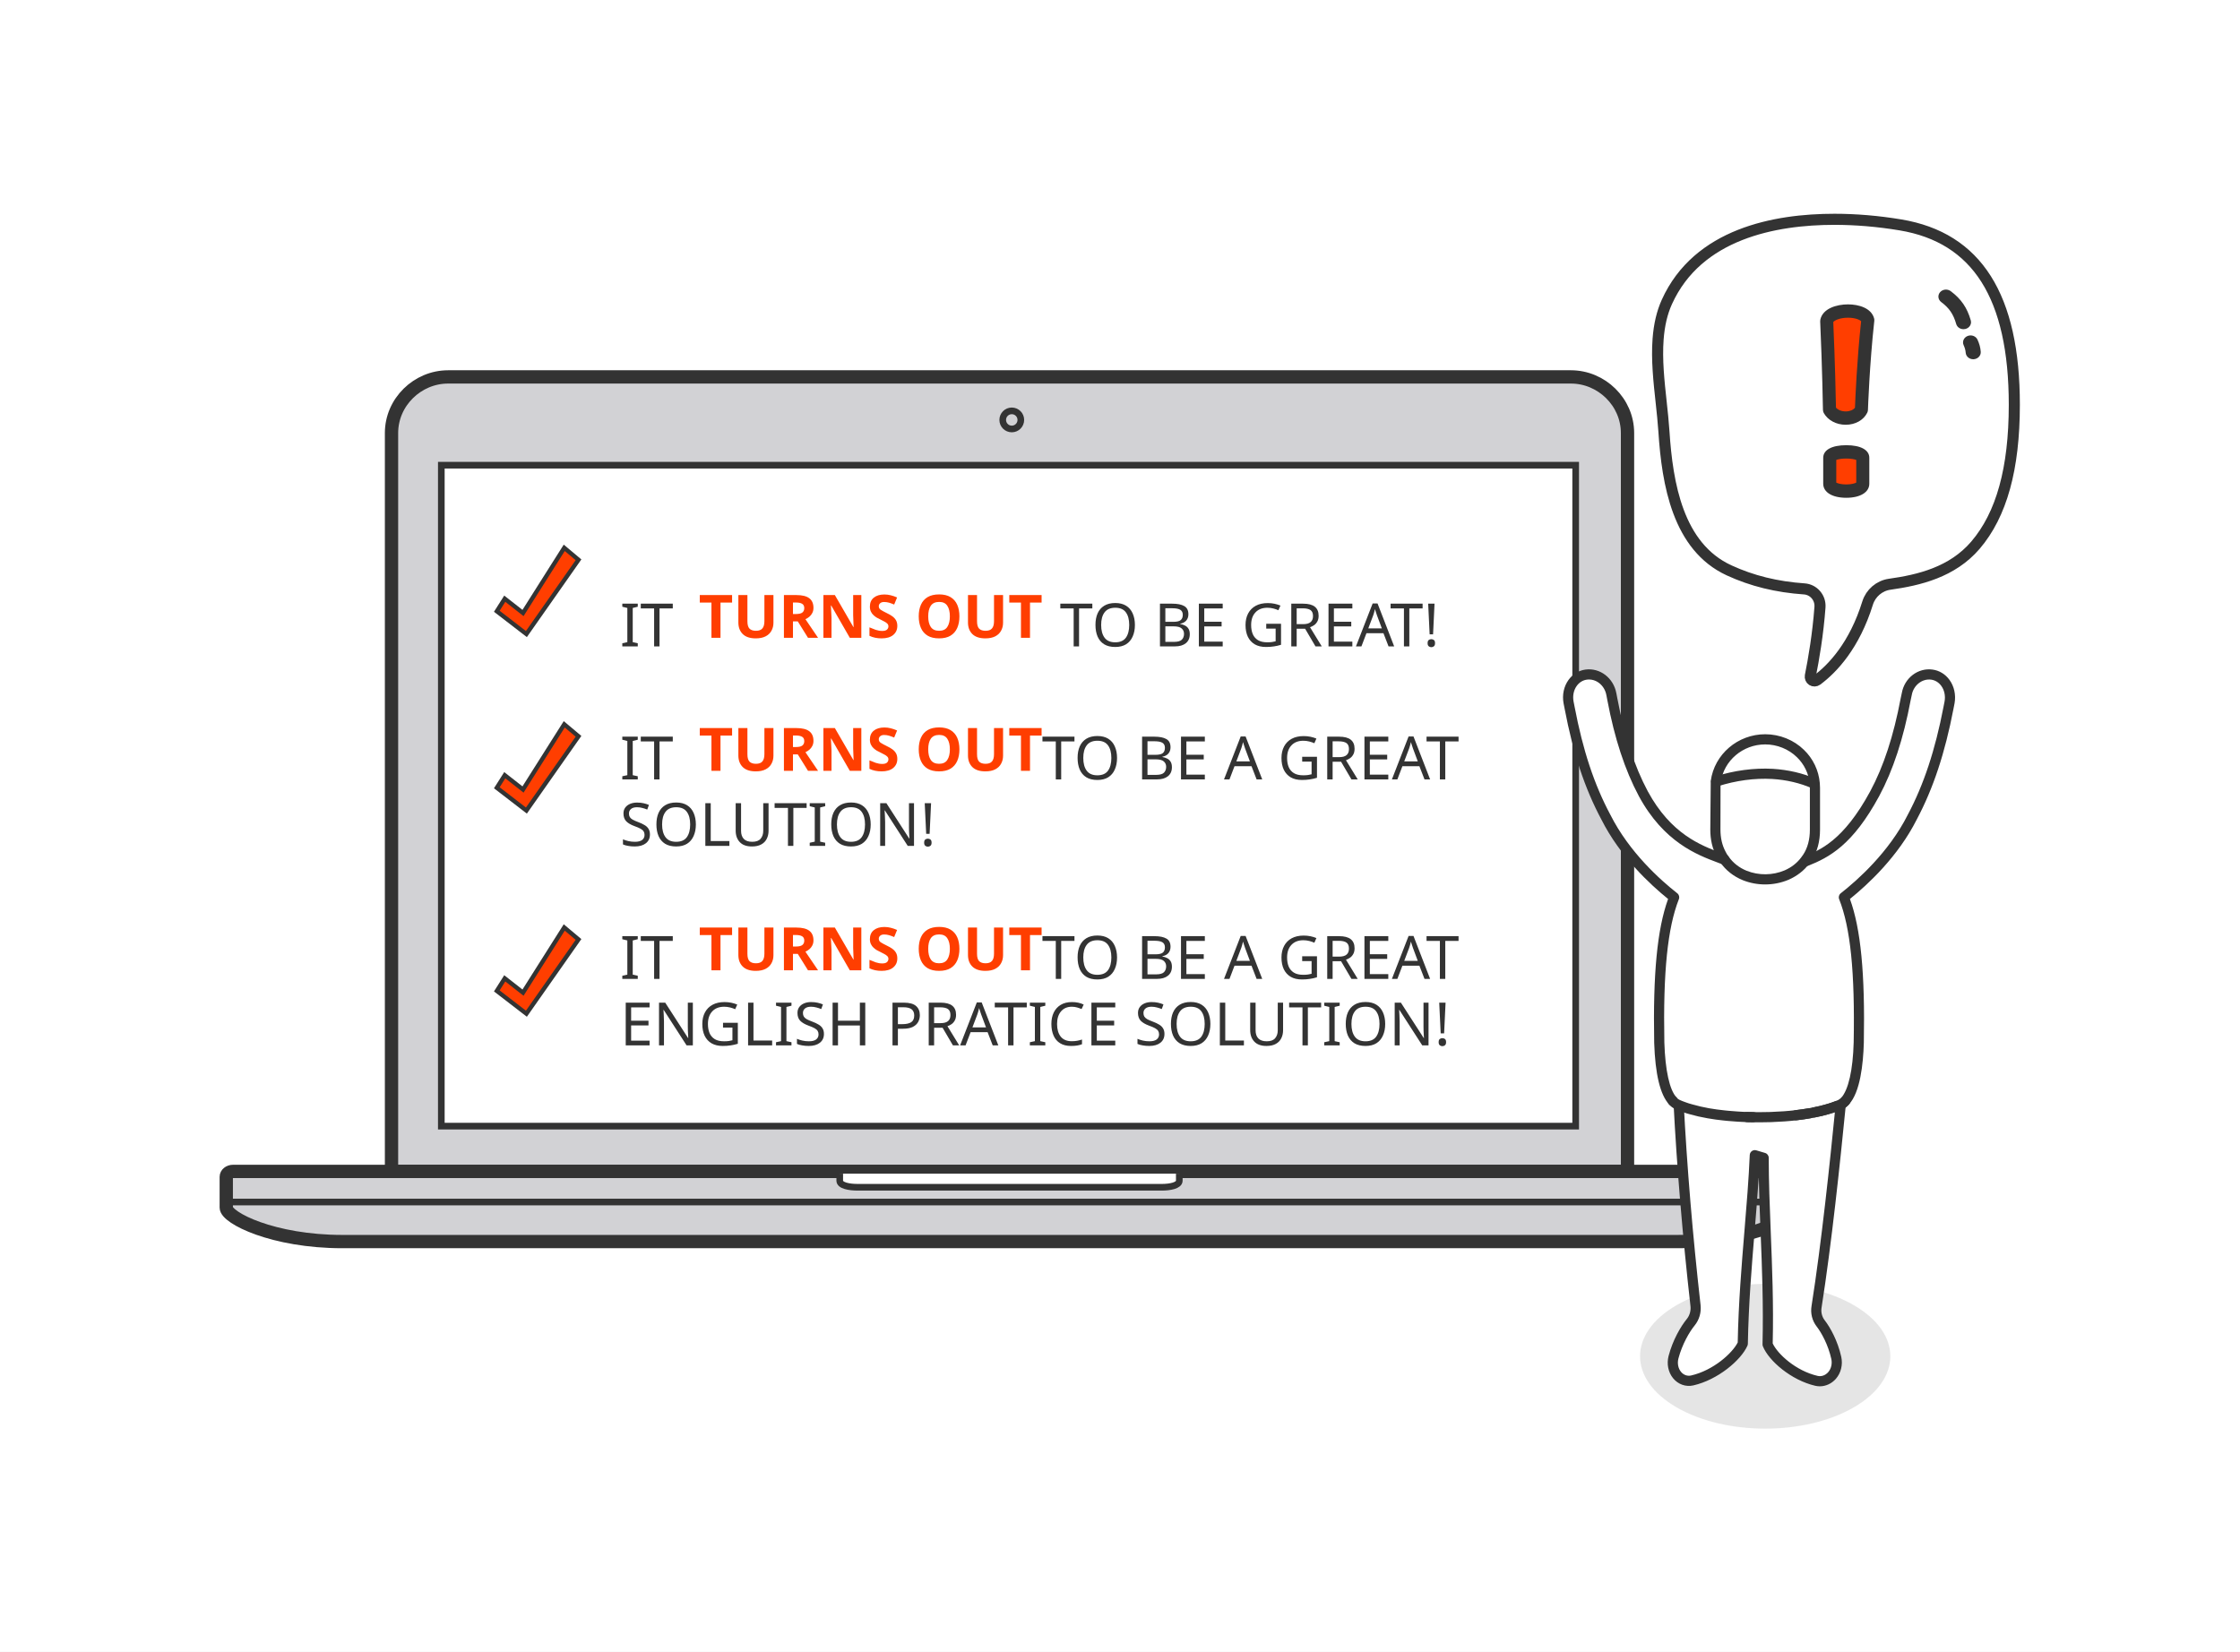
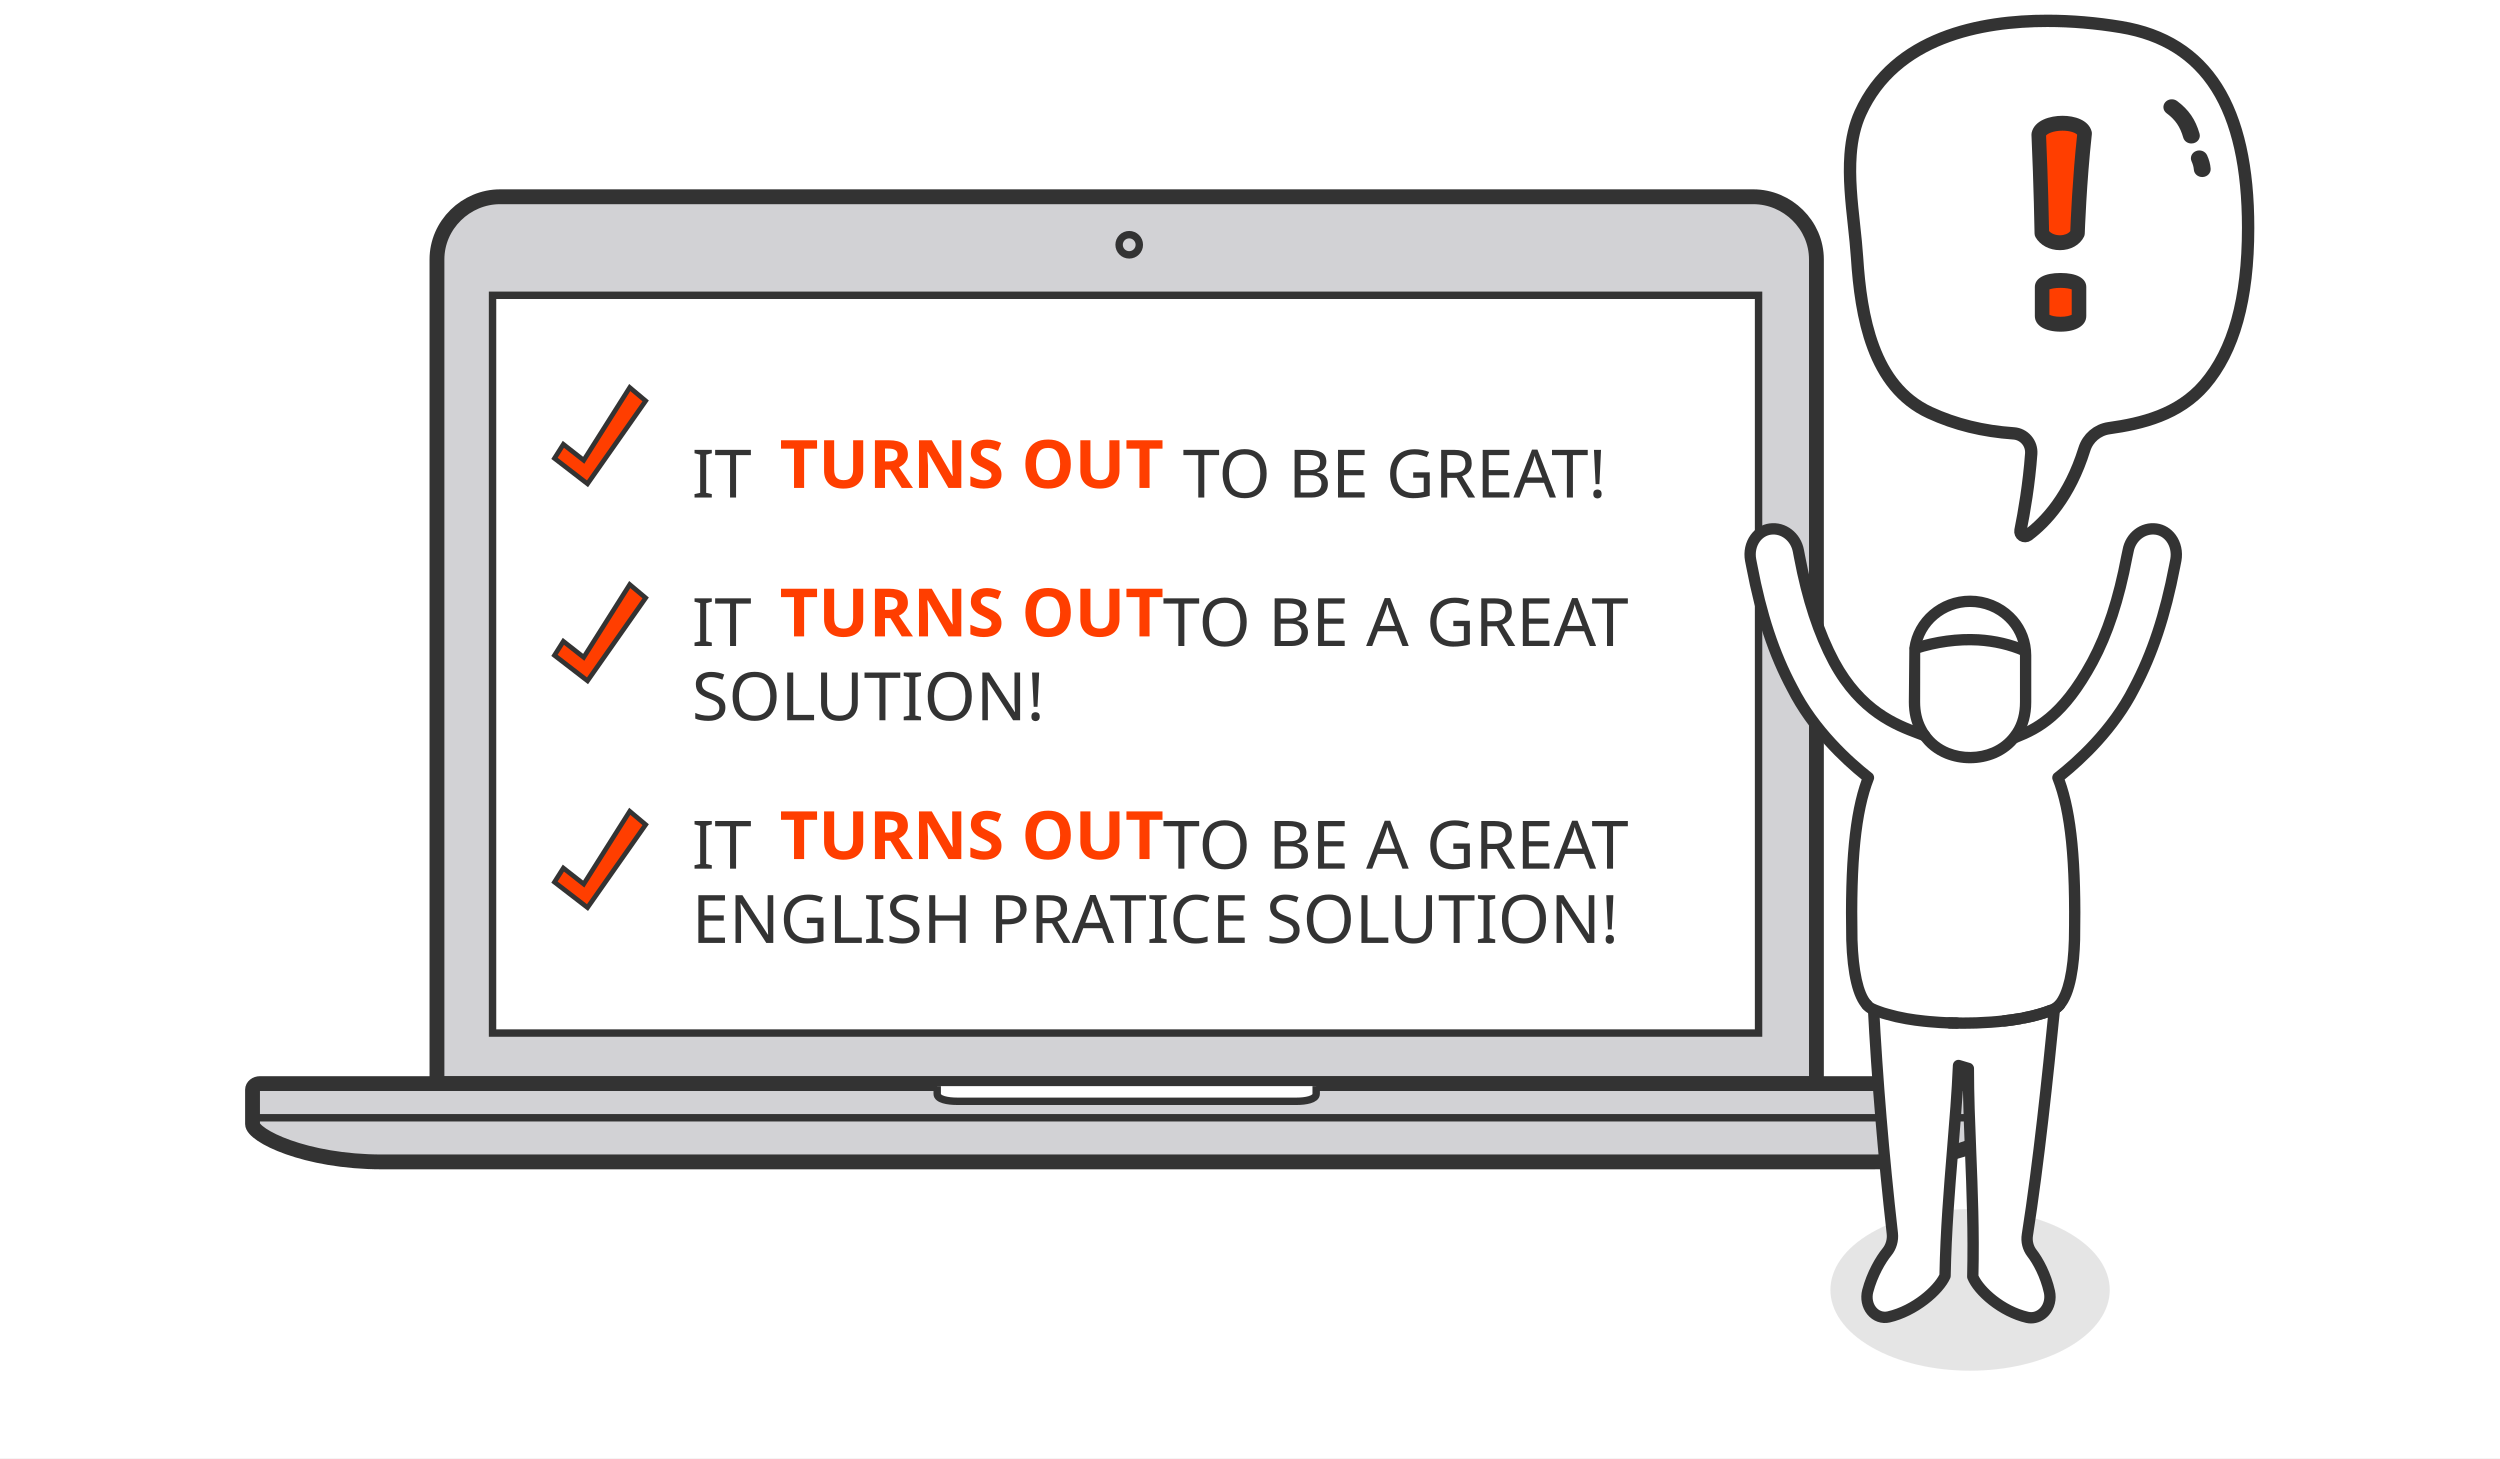
- <svg xmlns="http://www.w3.org/2000/svg" width="480px" height="354px" viewBox="0 0 480 354" version="1.1">
+ <svg xmlns="http://www.w3.org/2000/svg" width="480px" height="280px" viewBox="0 0 480 280" version="1.1">
  <defs />
  <g id="LANDING" stroke="none" stroke-width="1" fill="none" fill-rule="evenodd">
-     <g id="01.-Landing-" transform="translate(-112, -2352)">
-       <g id="Group-35" transform="translate(112, 2352)">
-         <rect id="Rectangle-3" fill="#FFFFFF" x="0" y="0" width="480" height="354" />
-         <g id="Group-22" transform="translate(48, 47)">
+     <g id="01.-Landing-" transform="translate(-112, -2395)">
+       <g id="Group-35" transform="translate(112, 2395)">
+         <rect id="Rectangle-3" fill="#FFFFFF" x="0" y="0" width="480" height="280" />
+         <g id="Group-22" transform="translate(48, 4)">
          <g id="Group-3" transform="translate(0, 33.29268)">
            <g id="Page-1">
              <path d="M288.626,0.485 L48.023,0.485 C41.475,0.485 35.896,5.87 35.896,12.516 L35.896,170.757 L300.753,170.757 L300.753,12.516 C300.753,5.87 295.175,0.485 288.626,0.485 L288.626,0.485 Z" id="Fill-1" fill="#FEFEFE" />
              <path d="M288.626,0.485 L48.023,0.485 C41.475,0.485 35.896,5.87 35.896,12.516 L35.896,170.757 L300.753,170.757 L300.753,12.516 C300.753,5.87 295.175,0.485 288.626,0.485 L288.626,0.485 Z" id="Stroke-3" stroke="#333333" stroke-width="2.85" fill="#D2D2D5" />
              <path d="M168.81,7.762 C169.881,7.762 170.75,8.631 170.75,9.702 C170.75,10.774 169.881,11.643 168.81,11.643 C167.738,11.643 166.869,10.774 166.869,9.702 C166.869,8.631 167.738,7.762 168.81,7.762 L168.81,7.762 Z" id="Stroke-5" stroke="#333333" stroke-width="1.425" />
              <path d="M311.328,185.795 L25.37,185.795 C10.478,185.795 0.485,180.702 0.485,178.519 L0.485,171.921 C0.485,171.291 1.116,170.757 1.94,170.757 L334.758,170.757 C335.582,170.757 336.213,171.291 336.213,171.921 L336.213,178.761 C336.213,180.508 328.452,185.795 311.328,185.795" id="Fill-7" fill="#D2D2D5" />
              <path d="M311.328,185.795 L25.37,185.795 C10.478,185.795 0.485,180.702 0.485,178.519 L0.485,171.921 C0.485,171.291 1.116,170.757 1.94,170.757 L334.758,170.757 C335.582,170.757 336.213,171.291 336.213,171.921 L336.213,178.761 C336.213,180.508 328.452,185.795 311.328,185.795 L311.328,185.795 Z" id="Stroke-9" stroke="#333333" stroke-width="2.85" />
              <path d="M0.728,177.319 L335.291,177.319" id="Stroke-11" stroke="#333333" stroke-width="1.425" stroke-linecap="square" />
              <polygon id="Fill-13" fill="#FFFFFF" points="46.568 161.055 289.645 161.055 289.645 19.404 46.568 19.404" />
              <polygon id="Stroke-15" stroke="#333333" stroke-width="1.425" points="46.568 161.055 289.645 161.055 289.645 19.404 46.568 19.404" />
              <path d="M204.706,171.242 L204.706,172.746 C204.706,173.813 202.62,174.153 201.02,174.153 L135.727,174.153 C134.029,174.153 131.943,173.813 131.943,172.746 L131.943,171.242" id="Fill-16" fill="#FFFFFF" />
              <path d="M204.706,171.242 L204.706,172.746 C204.706,173.813 202.62,174.153 201.02,174.153 L135.727,174.153 C134.029,174.153 131.943,173.813 131.943,172.746 L131.943,171.242" id="Stroke-17" stroke="#333333" stroke-width="1.425" />
            </g>
            <text id="IT-TURNS-OUT-TO-BE-G" font-family="ChalkboardSE-Regular, Chalkboard SE" font-size="12.826" font-weight="normal" line-spacing="14.252">
              <tspan x="84.837" y="58.238" fill="#333333">IT </tspan>
              <tspan x="101.702" y="56.396" font-family="ChalkboardSE-Bold, Chalkboard SE" font-weight="bold" fill="#FF3E00">TURNS OUT</tspan>
              <tspan x="175.259" y="58.238" fill="#FF3E00"> </tspan>
              <tspan x="179.086" y="58.238" fill="#333333">TO BE GREAT!</tspan>
              <tspan x="91.455" y="75.814" fill="#333333" />
              <tspan x="84.837" y="86.741" fill="#333333">IT </tspan>
              <tspan x="101.702" y="84.899" font-family="ChalkboardSE-Bold, Chalkboard SE" font-weight="bold" fill="#FF3E00">TURNS OUT</tspan>
              <tspan x="175.259" y="86.741" fill="#333333"> TO BE A GREAT</tspan>
              <tspan x="84.837" y="100.993" fill="#333333">SOLUTION!</tspan>
              <tspan x="91.455" y="118.569" fill="#333333" />
              <tspan x="84.837" y="129.496" fill="#333333">IT </tspan>
              <tspan x="101.702" y="127.653" font-family="ChalkboardSE-Bold, Chalkboard SE" font-weight="bold" fill="#FF3E00">TURNS OUT</tspan>
              <tspan x="175.259" y="129.496" fill="#333333"> TO BE A GREAT</tspan>
              <tspan x="84.837" y="143.747" fill="#333333">ENGLISH PRATICE SOLUTION!</tspan>
            </text>
            <g id="Page-1" transform="translate(58.45885, 37.11335)" stroke-width="0.912" stroke="#333333" fill="#FF3E00">
              <polygon id="Fill-1" points="0 13.596 1.706 10.904 5.615 13.969 14.45 0 17.507 2.566 6.342 18.483" />
            </g>
            <g id="Page-1" transform="translate(58.45885, 74.94043)" stroke-width="0.912" stroke="#333333" fill="#FF3E00">
              <polygon id="Fill-1" points="0 13.596 1.706 10.904 5.615 13.969 14.45 0 17.507 2.566 6.342 18.483" />
            </g>
            <g id="Page-1" transform="translate(58.45885, 118.4772)" stroke-width="0.912" stroke="#333333" fill="#FF3E00">
              <polygon id="Fill-1" points="0 13.596 1.706 10.904 5.615 13.969 14.45 0 17.507 2.566 6.342 18.483" />
            </g>
          </g>
          <g id="Group-5" transform="translate(307.2, 0)">
            <path d="M1.985,17.713 C0.952,20.001 0.338,22.608 0.107,25.684 C-0.226,30.082 0.279,34.728 0.767,39.22 C1.002,41.401 1.226,43.46 1.356,45.468 C2.084,56.669 4.328,70.174 15.317,75.236 C20.229,77.499 25.503,78.8 31.446,79.21 C32.406,79.279 33.283,79.723 33.915,80.456 C34.546,81.186 34.858,82.124 34.796,83.096 C34.371,88.929 33.435,94.348 32.726,97.866 C32.66,98.222 32.821,98.602 33.127,98.803 C33.427,98.997 33.85,98.984 34.148,98.766 C37.537,96.244 42.177,91.323 45.005,82.236 C45.67,80.11 47.514,78.533 49.705,78.216 C56.012,77.332 63.125,75.649 68.099,69.857 C73.705,63.308 76.435,53.463 76.441,39.762 C76.444,16.544 68.457,3.929 52.028,1.198 C47.248,0.403 42.492,0 37.89,0 C25.167,0 8.608,3.073 1.985,17.713 Z" id="Fill-3" stroke="#333333" stroke-width="2.375" fill="#FFFFFF" />
            <g id="Group-7" transform="translate(34.83711, 18.23171)">
              <path d="M8.84,22.571 C7.652,24.967 3.351,24.967 1.996,22.59 C1.996,22.59 1.848,13.5 1.398,3.579 C2.005,0.832 9.484,0.664 10.208,3.382 C9.16,12.885 8.84,22.571 8.84,22.571" id="Fill-81" fill="#FF3E00" />
              <path d="M3.386,22.125 C3.823,22.629 4.604,22.941 5.472,22.941 C6.334,22.941 7.079,22.634 7.456,22.143 C7.527,20.28 7.88,11.886 8.775,3.619 C8.484,3.293 7.497,2.859 5.963,2.859 C4.208,2.859 3.056,3.429 2.808,3.795 C3.188,12.292 3.351,20.206 3.386,22.125 M5.472,25.8 C3.458,25.8 1.663,24.845 0.786,23.309 C0.666,23.097 0.601,22.857 0.596,22.613 C0.596,22.523 0.444,13.431 0.002,3.645 C-0.005,3.517 0.007,3.39 0.035,3.265 C0.566,0.855 3.56,0 5.963,0 C8.28,0 10.967,0.789 11.557,3.006 C11.604,3.182 11.618,3.363 11.598,3.543 C10.568,12.877 10.241,22.523 10.238,22.619 C10.231,22.828 10.181,23.032 10.087,23.218 C9.298,24.811 7.529,25.8 5.472,25.8" id="Fill-83" fill="#333333" />
              <path d="M9.131,38.432 C9.131,40.552 2.053,40.552 2.051,38.432 L2.051,32.883 C2.051,31.185 9.131,31.185 9.131,32.883 L9.131,38.432 Z" id="Fill-85" fill="#FF3E00" />
              <path d="M3.45,38.194 C3.742,38.363 4.506,38.593 5.592,38.593 C6.676,38.593 7.439,38.363 7.732,38.194 L7.732,33.334 C7.376,33.202 6.645,33.039 5.591,33.039 C4.536,33.039 3.806,33.202 3.45,33.334 L3.45,38.194 Z M5.592,41.451 C2.592,41.451 0.653,40.267 0.652,38.433 L0.652,32.882 C0.652,31.191 2.499,30.181 5.591,30.181 C8.683,30.181 10.53,31.191 10.53,32.882 L10.53,38.432 C10.53,40.266 8.591,41.451 5.592,41.451 L5.592,41.451 Z" id="Fill-87" fill="#333333" />
            </g>
            <g id="Group-2" transform="translate(60.1732, 15.06098)" fill="#333333">
              <path d="M5.374,8.491 C4.659,8.491 4.006,8.047 3.814,7.374 C3.21,5.266 2.311,3.949 0.605,2.677 C-0.091,2.158 -0.203,1.211 0.355,0.563 C0.912,-0.084 1.928,-0.189 2.627,0.33 C4.869,2.003 6.157,3.877 6.936,6.599 C7.167,7.402 6.654,8.226 5.792,8.44 C5.652,8.474 5.512,8.491 5.374,8.491" id="Fill-89" />
              <path d="M7.458,14.931 C6.62,14.931 5.912,14.331 5.849,13.541 C5.803,12.985 5.67,12.496 5.405,11.911 C5.059,11.144 5.445,10.262 6.268,9.941 C7.094,9.617 8.039,9.98 8.384,10.744 C8.788,11.636 8.999,12.426 9.071,13.313 C9.139,14.14 8.472,14.864 7.582,14.926 C7.54,14.929 7.499,14.931 7.458,14.931" id="Fill-91" />
            </g>
          </g>
          <g id="Group-6" transform="translate(285.8227, 95.91463)">
            <g id="Group-5" transform="translate(0.508524, 0.162458)">
              <g id="Group-3">
                <path d="M62.885,136.624 C73.361,142.679 73.361,152.498 62.885,158.556 C52.414,164.616 35.436,164.611 24.959,158.556 C14.491,152.498 14.491,142.679 24.959,136.624 C35.436,130.569 52.414,130.566 62.885,136.624" id="Fill-200" fill-opacity="0.5" fill="#CCCCCC" />
                <path d="M26.455,93.636 C34.023,97.096 51.475,97.281 60.062,94.18 C58.704,107.9 56.98,123.984 54.929,137.006 C54.722,138.254 55.047,139.55 55.796,140.518 C56.933,141.976 58.451,144.738 59.16,147.944 C59.453,149.284 59.119,150.706 58.253,151.704 C57.39,152.692 56.129,153.139 54.914,152.859 C49.881,151.694 45.506,147.705 44.44,145.051 C44.802,130.407 43.595,117.385 43.595,105.064 L41.703,104.499 C41.175,116.936 39.397,130.094 39.12,144.889 C37.939,147.564 33.39,151.599 28.303,152.769 C27.075,153.054 25.838,152.608 25.023,151.599 C24.21,150.598 23.926,149.16 24.274,147.805 C25.123,144.563 26.758,141.781 27.965,140.302 C28.759,139.334 29.138,138.028 28.998,136.755 C27.357,122.252 26.107,107.628 25.348,92.953 L25.435,92.876 C25.751,93.21 26.084,93.474 26.455,93.636" id="Fill-202" fill="#FFFFFF" />
                <path d="M55.629,154.029 C55.308,154.029 54.988,153.993 54.67,153.922 C49.499,152.725 44.683,148.577 43.43,145.456 C43.374,145.317 43.348,145.171 43.353,145.022 C43.561,136.554 43.246,128.668 42.941,121.04 C42.774,116.938 42.618,113.003 42.546,109.134 C42.31,112.908 41.992,116.75 41.662,120.75 C41.026,128.432 40.368,136.379 40.209,144.909 C40.206,145.055 40.175,145.197 40.117,145.33 C38.728,148.469 33.748,152.635 28.546,153.832 C26.926,154.212 25.25,153.616 24.177,152.284 C23.144,151.013 22.785,149.234 23.221,147.533 C24.112,144.121 25.822,141.205 27.121,139.611 C27.726,138.874 28.023,137.853 27.916,136.875 C26.222,121.874 24.991,107.114 24.264,93.009 C24.233,92.408 24.692,91.895 25.294,91.864 C25.904,91.844 26.406,92.296 26.437,92.896 C27.162,106.958 28.387,121.674 30.078,136.633 C30.253,138.207 29.786,139.796 28.805,140.995 C27.703,142.342 26.132,145.009 25.327,148.082 C25.068,149.093 25.273,150.182 25.868,150.911 C26.424,151.601 27.242,151.896 28.056,151.709 C32.838,150.608 36.903,146.906 38.038,144.634 C38.205,136.123 38.861,128.217 39.491,120.57 C39.958,114.964 40.396,109.668 40.616,104.452 C40.632,104.116 40.798,103.808 41.07,103.613 C41.344,103.415 41.69,103.356 42.013,103.454 L43.907,104.019 C44.368,104.155 44.683,104.581 44.683,105.063 C44.683,110.205 44.893,115.426 45.114,120.952 C45.419,128.543 45.731,136.39 45.534,144.837 C46.564,147.07 50.444,150.705 55.16,151.796 C55.974,151.986 56.825,151.683 57.433,150.988 C58.063,150.264 58.317,149.186 58.096,148.179 C57.428,145.145 55.977,142.517 54.939,141.19 C53.991,139.965 53.596,138.376 53.855,136.826 C56.005,123.175 57.809,105.887 58.981,94.074 C59.039,93.474 59.567,93.037 60.17,93.096 C60.769,93.155 61.205,93.689 61.146,94.29 C59.972,106.131 58.163,123.46 56.003,137.175 C55.846,138.122 56.09,139.118 56.656,139.85 C57.886,141.426 59.473,144.321 60.223,147.71 C60.592,149.404 60.164,151.162 59.073,152.42 C58.171,153.454 56.91,154.029 55.629,154.029" id="Fill-204" fill="#333333" />
                <path d="M42.589,52.699 C42.404,53.323 42.217,54.041 42.056,54.853 L35.19,41.166 L35.213,41.143 C36.3,42.716 37.825,43.853 39.537,44.549 C42.381,45.681 45.687,45.66 48.529,44.454 C50.054,43.784 51.443,42.765 52.481,41.374 L52.645,41.492 L45.638,54.134 C45.523,53.602 45.385,53.138 45.272,52.699 C46.079,51.911 46.935,50.941 46.935,50.684 C46.935,50.265 44.344,47.673 43.906,47.673 C43.488,47.673 40.9,50.265 40.9,50.684 C40.9,50.941 41.756,51.911 42.589,52.699" id="Fill-206" fill="#FFFFFF" />
                <path d="M79.645,1.502 C82.19,1.849 83.946,4.488 83.438,7.427 L83.205,8.61 C81.683,16.529 79.415,24.563 75.44,32.043 C71.347,40.17 64.597,46.238 60.784,49.226 C63.511,56.103 64.226,66.593 63.972,80.37 C63.81,86.158 62.908,90.884 61.084,92.85 L47.258,65.248 C46.863,61.29 46.31,57.052 45.638,54.134 L52.645,41.492 C56.737,39.87 61.73,37.485 67.393,27.02 C70.63,21 72.665,14.006 74.028,6.78 L74.261,5.691 C74.722,3.053 77.08,1.153 79.645,1.502" id="Fill-208" fill="#FFFFFF" />
                <path d="M61.083,92.851 L61.106,92.874 C61.06,92.921 60.991,92.992 60.942,93.013 C60.991,92.969 61.035,92.921 61.083,92.851" id="Fill-210" fill="#FFFFFF" />
                <path d="M60.528,93.385 C60.666,93.267 60.805,93.151 60.943,93.013 C60.805,93.177 60.666,93.29 60.528,93.385" id="Fill-212" fill="#FFFFFF" />
                <path d="M58.724,94.172 C58.932,94.102 59.116,94.031 59.303,93.964 C58.632,94.238 57.917,94.472 57.13,94.68 C57.684,94.521 58.217,94.356 58.724,94.172" id="Fill-214" fill="#FFFFFF" />
                <path d="M54.4,95.33 C55.372,95.145 56.274,94.937 57.13,94.68 C56.274,94.937 55.372,95.145 54.4,95.33" id="Fill-216" fill="#FFFFFF" />
                <path d="M33.434,24.4 L54.356,24.842 L54.54,24.842 C54.563,25.142 54.586,25.445 54.586,25.743 L54.586,34.73 C54.586,37.114 54.007,39.106 52.992,40.657 C52.828,40.913 52.667,41.144 52.482,41.375 C51.442,42.764 50.055,43.786 48.528,44.453 C45.686,45.659 42.38,45.683 39.536,44.548 C37.826,43.852 36.299,42.718 35.212,41.144 C34.912,40.772 34.656,40.356 34.449,39.917 C33.687,38.48 33.249,36.742 33.249,34.73 L33.27,25.027 C33.293,24.819 33.318,24.611 33.342,24.4 L33.434,24.4 Z" id="Fill-218" fill="#FFFFFF" />
                <path d="M50.54,95.931 C51.534,95.816 52.506,95.677 53.431,95.515 C52.506,95.677 51.534,95.816 50.54,95.931" id="Fill-220" fill="#FFFFFF" />
                <path d="M33.434,24.4 C37.273,23.176 41.409,22.55 45.502,22.781 C48.505,22.966 51.511,23.612 54.356,24.842 L33.434,24.4 Z" id="Fill-224" fill="#FFFFFF" />
                <path d="M43.882,96.347 C44.3,96.347 44.715,96.347 45.13,96.324 C44.715,96.347 44.3,96.347 43.882,96.347" id="Fill-228" fill="#FFFFFF" />
                <path d="M35.19,41.166 L42.056,54.853 C41.592,57.076 41.2,59.876 40.854,62.725 L24.117,92.851 C22.29,90.884 21.411,86.159 21.226,80.368 C20.972,66.594 21.713,56.103 24.417,49.226 C20.603,46.238 13.876,40.17 9.784,32.043 C5.783,24.563 3.518,16.529 2.016,8.61 L1.783,7.427 C1.252,4.488 3.011,1.849 5.553,1.502 C8.118,1.153 10.476,3.053 10.96,5.689 L11.17,6.78 C12.536,14.006 14.591,20.998 17.805,27.02 C23.468,37.485 31.098,39.546 35.19,41.166" id="Fill-238" fill="#FFFFFF" />
                <path d="M40.069,96.325 C40.484,96.348 40.899,96.348 41.317,96.348 C40.899,96.348 40.484,96.348 40.069,96.325" id="Fill-240" fill="#FFFFFF" />
                <path d="M39.814,75.878 C39.998,76.435 43.353,80 43.904,80 C44.506,80 47.858,76.435 48.02,75.878 C48.112,75.647 47.835,70.713 47.258,65.248 L61.084,92.853 C61.036,92.922 60.992,92.968 60.943,93.014 C60.805,93.153 60.667,93.268 60.528,93.384 C60.367,93.476 60.228,93.571 60.064,93.638 C59.834,93.756 59.58,93.846 59.303,93.964 C59.116,94.031 58.932,94.103 58.724,94.172 C58.217,94.357 57.684,94.521 57.13,94.68 C56.274,94.937 55.372,95.145 54.401,95.33 C54.078,95.396 53.755,95.445 53.429,95.514 C52.507,95.679 51.536,95.815 50.541,95.93 C48.806,96.141 46.979,96.256 45.131,96.326 C44.716,96.349 44.299,96.349 43.883,96.349 C43.051,96.369 42.195,96.369 41.318,96.349 C40.9,96.349 40.485,96.349 40.07,96.326 C39.422,96.302 38.773,96.279 38.125,96.233 C37.41,96.184 36.716,96.141 36.047,96.071 C35.721,96.046 35.398,96.023 35.099,95.976 C33.943,95.838 32.831,95.702 31.767,95.514 L31.723,95.514 C30.429,95.283 29.202,95.004 28.092,94.68 C27.515,94.521 26.982,94.357 26.472,94.172 C25.988,94.01 25.55,93.823 25.135,93.638 C24.766,93.476 24.417,93.222 24.117,92.873 L24.117,92.853 L40.854,62.725 C40.114,69.093 39.722,75.603 39.814,75.878" id="Fill-242" fill="#FFFFFF" />
                <path d="M36.046,96.071 C36.717,96.141 37.409,96.184 38.124,96.231 C37.432,96.184 36.74,96.141 36.046,96.071" id="Fill-244" fill="#FFFFFF" />
                <path d="M31.768,95.515 C32.831,95.7 33.941,95.838 35.099,95.977 C33.941,95.864 32.831,95.7 31.768,95.515" id="Fill-246" fill="#FFFFFF" />
                <path d="M33.341,24.4 C34.033,19.308 38.52,15.37 43.93,15.37 C46.842,15.37 49.548,16.528 51.465,18.404 C53.2,20.073 54.332,22.342 54.54,24.842 L54.355,24.842 C51.511,23.612 48.505,22.966 45.501,22.781 C41.409,22.55 37.272,23.176 33.434,24.4 L33.341,24.4 Z" id="Fill-248" fill="#FFFFFF" />
                <path d="M28.092,94.681 C29.202,95.004 30.429,95.284 31.723,95.515 C30.429,95.284 29.202,95.004 28.092,94.681" id="Fill-250" fill="#FFFFFF" />
                <path d="M26.474,94.172 C26.983,94.356 27.514,94.521 28.093,94.68 C27.514,94.544 26.983,94.356 26.474,94.172" id="Fill-252" fill="#FFFFFF" />
                <path d="M60.528,94.476 C60.182,94.476 59.842,94.309 59.631,94.003 C59.291,93.505 59.416,92.828 59.911,92.486 C60,92.427 60.057,92.376 60.113,92.309 C60.177,92.235 60.252,92.168 60.331,92.111 C60.764,91.742 61.441,91.734 61.843,92.137 C62.258,92.556 62.299,93.192 61.899,93.621 C61.82,93.706 61.746,93.775 61.674,93.831 C61.518,93.998 61.348,94.144 61.143,94.283 C60.956,94.411 60.741,94.476 60.528,94.476" id="Fill-254" fill="#333333" />
                <path d="M54.399,96.42 C53.887,96.42 53.43,96.056 53.331,95.535 C53.218,94.942 53.605,94.372 54.197,94.259 C55.204,94.066 56.062,93.864 56.818,93.635 C57.61,93.427 58.277,93.207 58.889,92.955 C59.445,92.727 60.081,92.993 60.309,93.55 C60.537,94.11 60.27,94.744 59.714,94.973 C59.012,95.26 58.259,95.509 57.408,95.735 C56.611,95.974 55.686,96.194 54.604,96.4 C54.535,96.413 54.466,96.42 54.399,96.42" id="Fill-256" fill="#333333" />
                <path d="M50.539,97.022 C49.993,97.022 49.524,96.611 49.458,96.057 C49.389,95.458 49.819,94.917 50.414,94.848 C51.388,94.735 52.338,94.601 53.24,94.442 C53.843,94.339 54.399,94.735 54.501,95.328 C54.606,95.921 54.209,96.485 53.617,96.588 C52.674,96.755 51.682,96.896 50.665,97.014 C50.624,97.019 50.58,97.022 50.539,97.022" id="Fill-258" fill="#333333" />
                <path d="M41.317,97.437 C40.879,97.437 40.446,97.437 40.01,97.413 C39.41,97.38 38.949,96.867 38.983,96.266 C39.016,95.663 39.487,95.193 40.128,95.237 C40.523,95.257 40.928,95.265 41.317,95.257 C41.917,95.257 42.404,95.745 42.404,96.348 C42.404,96.949 41.917,97.437 41.317,97.437" id="Fill-260" fill="#333333" />
                <path d="M24.116,93.941 C23.824,93.941 23.535,93.825 23.319,93.594 C21.423,91.551 20.352,87.113 20.139,80.403 C19.865,65.618 20.785,56.048 23.117,49.585 C19.252,46.471 12.82,40.495 8.812,32.535 C5.255,25.882 2.754,18.338 0.947,8.815 L0.716,7.637 C0.391,5.835 0.78,4.017 1.785,2.634 C2.677,1.404 3.961,0.619 5.404,0.421 C8.53,-0.002 11.428,2.228 12.031,5.493 L12.238,6.574 C13.753,14.595 15.888,21.115 18.763,26.506 C23.729,35.68 30.154,38.098 34.406,39.7 C34.826,39.856 35.22,40.008 35.59,40.154 C36.148,40.375 36.422,41.006 36.202,41.568 C35.982,42.125 35.349,42.405 34.79,42.179 C34.431,42.038 34.047,41.894 33.639,41.74 C29.362,40.128 22.202,37.436 16.849,27.538 C13.863,21.944 11.657,15.222 10.101,6.982 L9.893,5.896 C9.501,3.768 7.656,2.313 5.698,2.582 C4.85,2.698 4.084,3.17 3.546,3.915 C2.89,4.821 2.638,6.03 2.856,7.234 L3.084,8.399 C4.85,17.707 7.282,25.053 10.742,31.529 C14.798,39.582 21.469,45.534 25.088,48.368 C25.467,48.666 25.605,49.177 25.428,49.626 C22.996,55.812 22.035,65.289 22.315,80.349 C22.507,86.327 23.43,90.509 24.913,92.108 C25.323,92.549 25.298,93.24 24.857,93.651 C24.647,93.846 24.383,93.941 24.116,93.941" id="Fill-262" fill="#333333" />
                <path d="M42.62,97.454 C42.184,97.454 41.74,97.449 41.287,97.436 C40.882,97.444 40.446,97.436 40.011,97.413 C39.37,97.39 38.709,97.367 38.045,97.318 C37.246,97.264 36.592,97.221 35.939,97.156 C35.57,97.128 35.236,97.103 34.926,97.054 C33.924,96.956 32.807,96.802 31.582,96.589 C30.185,96.348 28.927,96.058 27.789,95.727 C27.22,95.593 26.649,95.396 26.103,95.195 C25.608,95.031 25.137,94.833 24.693,94.633 C24.163,94.4 23.689,94.048 23.292,93.586 C22.9,93.129 22.951,92.441 23.404,92.048 C23.863,91.653 24.547,91.707 24.942,92.161 C25.124,92.374 25.337,92.536 25.572,92.641 C25.962,92.813 26.369,92.988 26.818,93.137 C27.318,93.319 27.81,93.491 28.345,93.619 C29.46,93.943 30.644,94.215 31.913,94.443 C32.991,94.623 34.075,94.782 35.203,94.892 C35.523,94.941 35.795,94.959 36.069,94.98 C36.784,95.049 37.415,95.09 38.045,95.134 C38.84,95.193 39.473,95.213 40.108,95.234 C40.523,95.257 40.913,95.247 41.318,95.257 C42.204,95.28 43.04,95.28 43.852,95.257 C44.28,95.257 44.677,95.257 45.072,95.236 C47.125,95.162 48.867,95.034 50.41,94.849 C51.389,94.736 52.34,94.6 53.242,94.443 C53.383,94.41 53.567,94.377 53.749,94.343 L54.177,94.264 C55.202,94.066 56.061,93.863 56.819,93.635 C57.355,93.481 57.865,93.324 58.349,93.147 L59.172,92.839 C59.313,92.782 59.446,92.731 59.569,92.667 C59.708,92.605 59.764,92.569 59.825,92.533 C59.828,92.531 59.861,92.513 59.897,92.492 C60.02,92.387 60.097,92.32 60.174,92.243 C61.773,90.508 62.721,86.216 62.885,80.338 C63.162,65.232 62.201,55.758 59.772,49.628 C59.592,49.179 59.731,48.665 60.112,48.368 C63.744,45.523 70.438,39.555 74.469,31.554 C77.908,25.078 80.342,17.729 82.136,8.404 L82.369,7.218 C82.574,6.029 82.316,4.815 81.652,3.909 C81.111,3.17 80.345,2.697 79.499,2.582 C77.554,2.317 75.696,3.799 75.332,5.878 L75.091,7.007 C73.531,15.285 71.324,22.008 68.352,27.537 C62.688,37.997 57.686,40.667 53.045,42.505 C52.486,42.726 51.853,42.451 51.632,41.891 C51.412,41.332 51.686,40.7 52.245,40.477 C55.602,39.147 60.679,37.137 66.437,26.5 C69.3,21.174 71.434,14.657 72.959,6.576 L73.198,5.462 C73.761,2.23 76.66,-0.008 79.791,0.423 C81.229,0.618 82.516,1.399 83.41,2.623 C84.42,4.004 84.819,5.821 84.509,7.613 L84.274,8.819 C82.439,18.361 79.935,25.905 76.401,32.555 C72.413,40.472 65.961,46.46 62.083,49.584 C64.413,55.996 65.333,65.566 65.061,80.39 C64.933,84.995 64.274,91.014 61.881,93.594 C61.878,93.619 61.776,93.725 61.696,93.799 C61.578,93.92 61.44,94.038 61.304,94.153 C61.25,94.199 61.12,94.302 61.056,94.338 C60.786,94.497 60.643,94.577 60.484,94.643 C60.382,94.7 60.187,94.78 59.984,94.862 L59.728,94.967 C59.71,94.975 59.559,95.031 59.544,95.036 L59.069,95.206 C58.567,95.39 58.011,95.56 57.432,95.727 C56.612,95.973 55.684,96.194 54.605,96.402 L53.66,96.581 C52.676,96.756 51.681,96.897 50.666,97.015 C49.065,97.208 47.266,97.336 45.169,97.413 C44.754,97.436 44.319,97.436 43.883,97.436 C43.473,97.449 43.053,97.454 42.62,97.454" id="Fill-264" fill="#333333" />
                <path d="M43.929,16.461 C39.134,16.461 35.047,19.937 34.419,24.547 L34.353,25.145 L34.337,34.732 C34.337,36.488 34.698,38.064 35.411,39.407 C35.611,39.825 35.821,40.164 36.059,40.459 C37.02,41.845 38.348,42.89 39.947,43.539 C42.548,44.576 45.523,44.545 48.104,43.449 C49.529,42.826 50.743,41.881 51.61,40.721 C51.794,40.49 51.935,40.292 52.076,40.071 C53.022,38.624 53.498,36.832 53.498,34.73 L53.498,25.743 C53.498,25.473 53.475,25.201 53.455,24.927 C53.273,22.755 52.299,20.717 50.71,19.19 C48.934,17.454 46.466,16.461 43.929,16.461 M43.914,46.473 C42.284,46.473 40.657,46.17 39.134,45.562 C37.136,44.748 35.472,43.434 34.319,41.763 C34.022,41.404 33.72,40.916 33.466,40.387 C32.607,38.767 32.161,36.85 32.161,34.73 L32.259,24.285 C33.038,18.568 38.053,14.282 43.929,14.282 C47.028,14.282 50.052,15.498 52.225,17.624 C54.19,19.516 55.4,22.049 55.625,24.752 L55.625,24.76 C55.651,25.088 55.674,25.42 55.674,25.743 L55.674,34.73 C55.674,37.263 55.077,39.458 53.901,41.255 C53.724,41.534 53.539,41.796 53.327,42.058 C52.263,43.488 50.746,44.671 48.965,45.452 C47.363,46.132 45.639,46.473 43.914,46.473" id="Fill-266" fill="#333333" />
                <path d="M54.354,25.932 C54.211,25.932 54.065,25.904 53.924,25.842 C51.323,24.72 48.468,24.055 45.436,23.868 C41.677,23.655 37.643,24.199 33.766,25.439 C33.194,25.621 32.579,25.306 32.397,24.731 C32.215,24.158 32.53,23.545 33.104,23.362 C37.233,22.043 41.549,21.468 45.562,21.694 C48.852,21.897 51.953,22.618 54.787,23.84 C55.338,24.079 55.592,24.72 55.354,25.272 C55.177,25.685 54.777,25.932 54.354,25.932" id="Fill-268" fill="#333333" />
              </g>
            </g>
          </g>
        </g>
      </g>
    </g>
  </g>
</svg>
